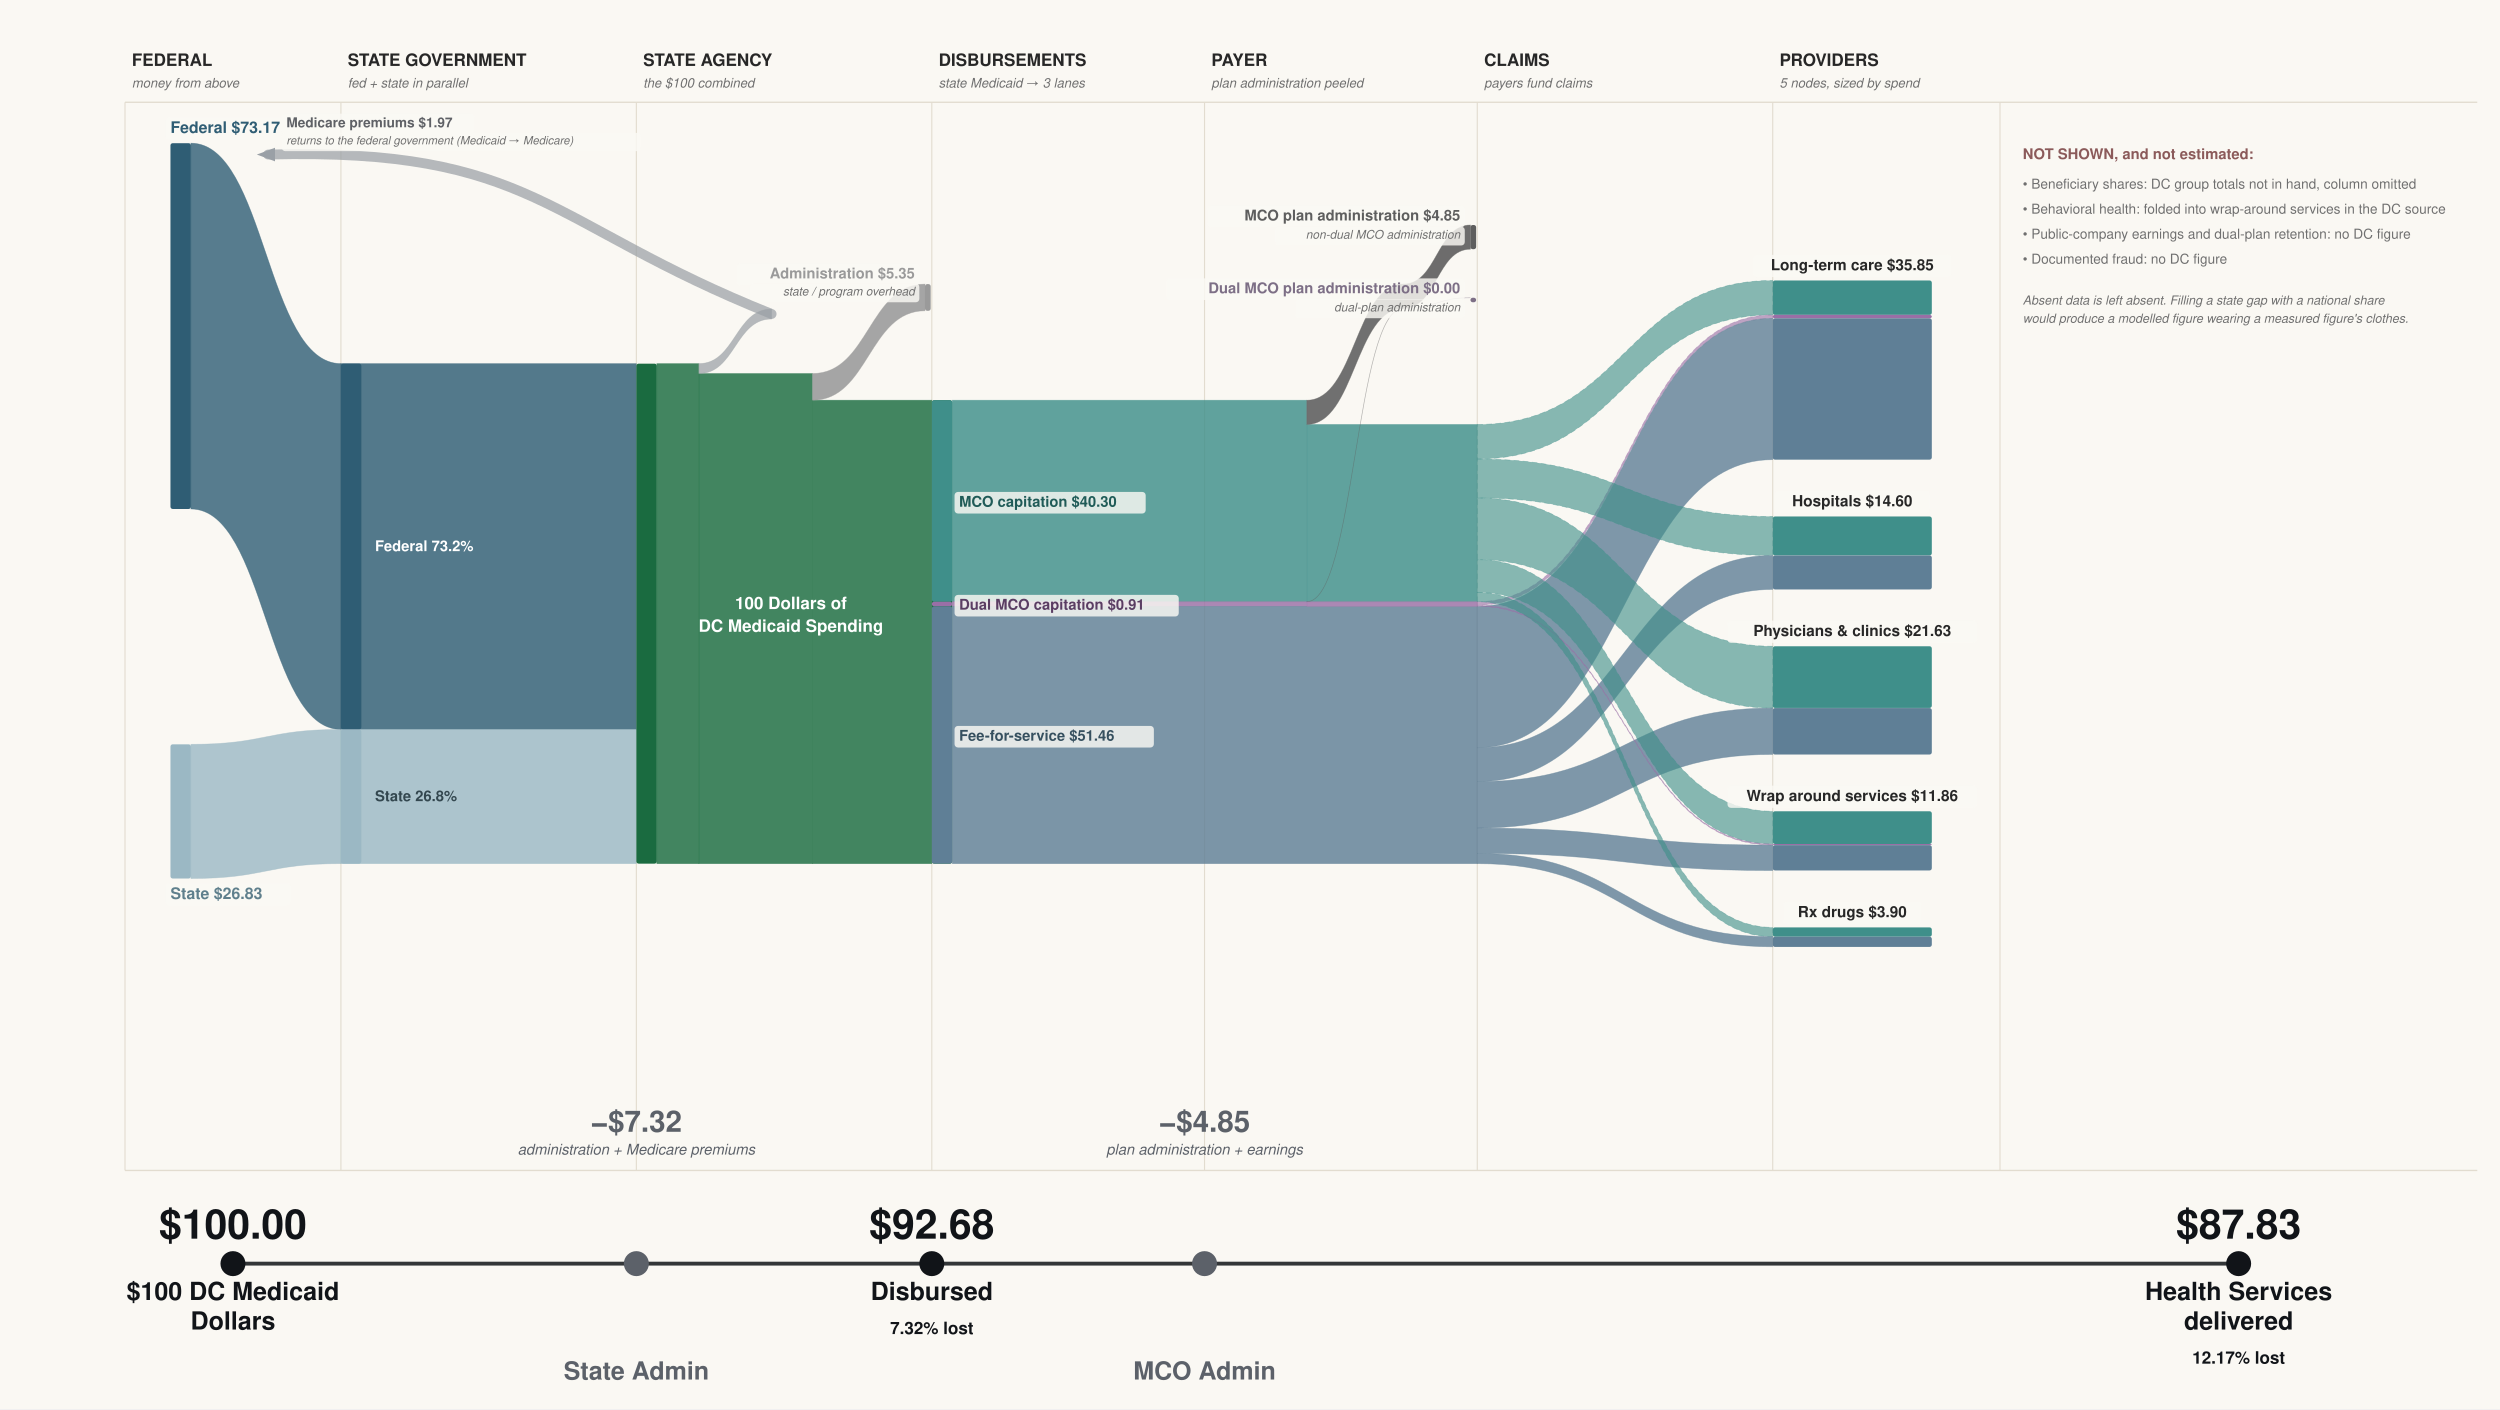
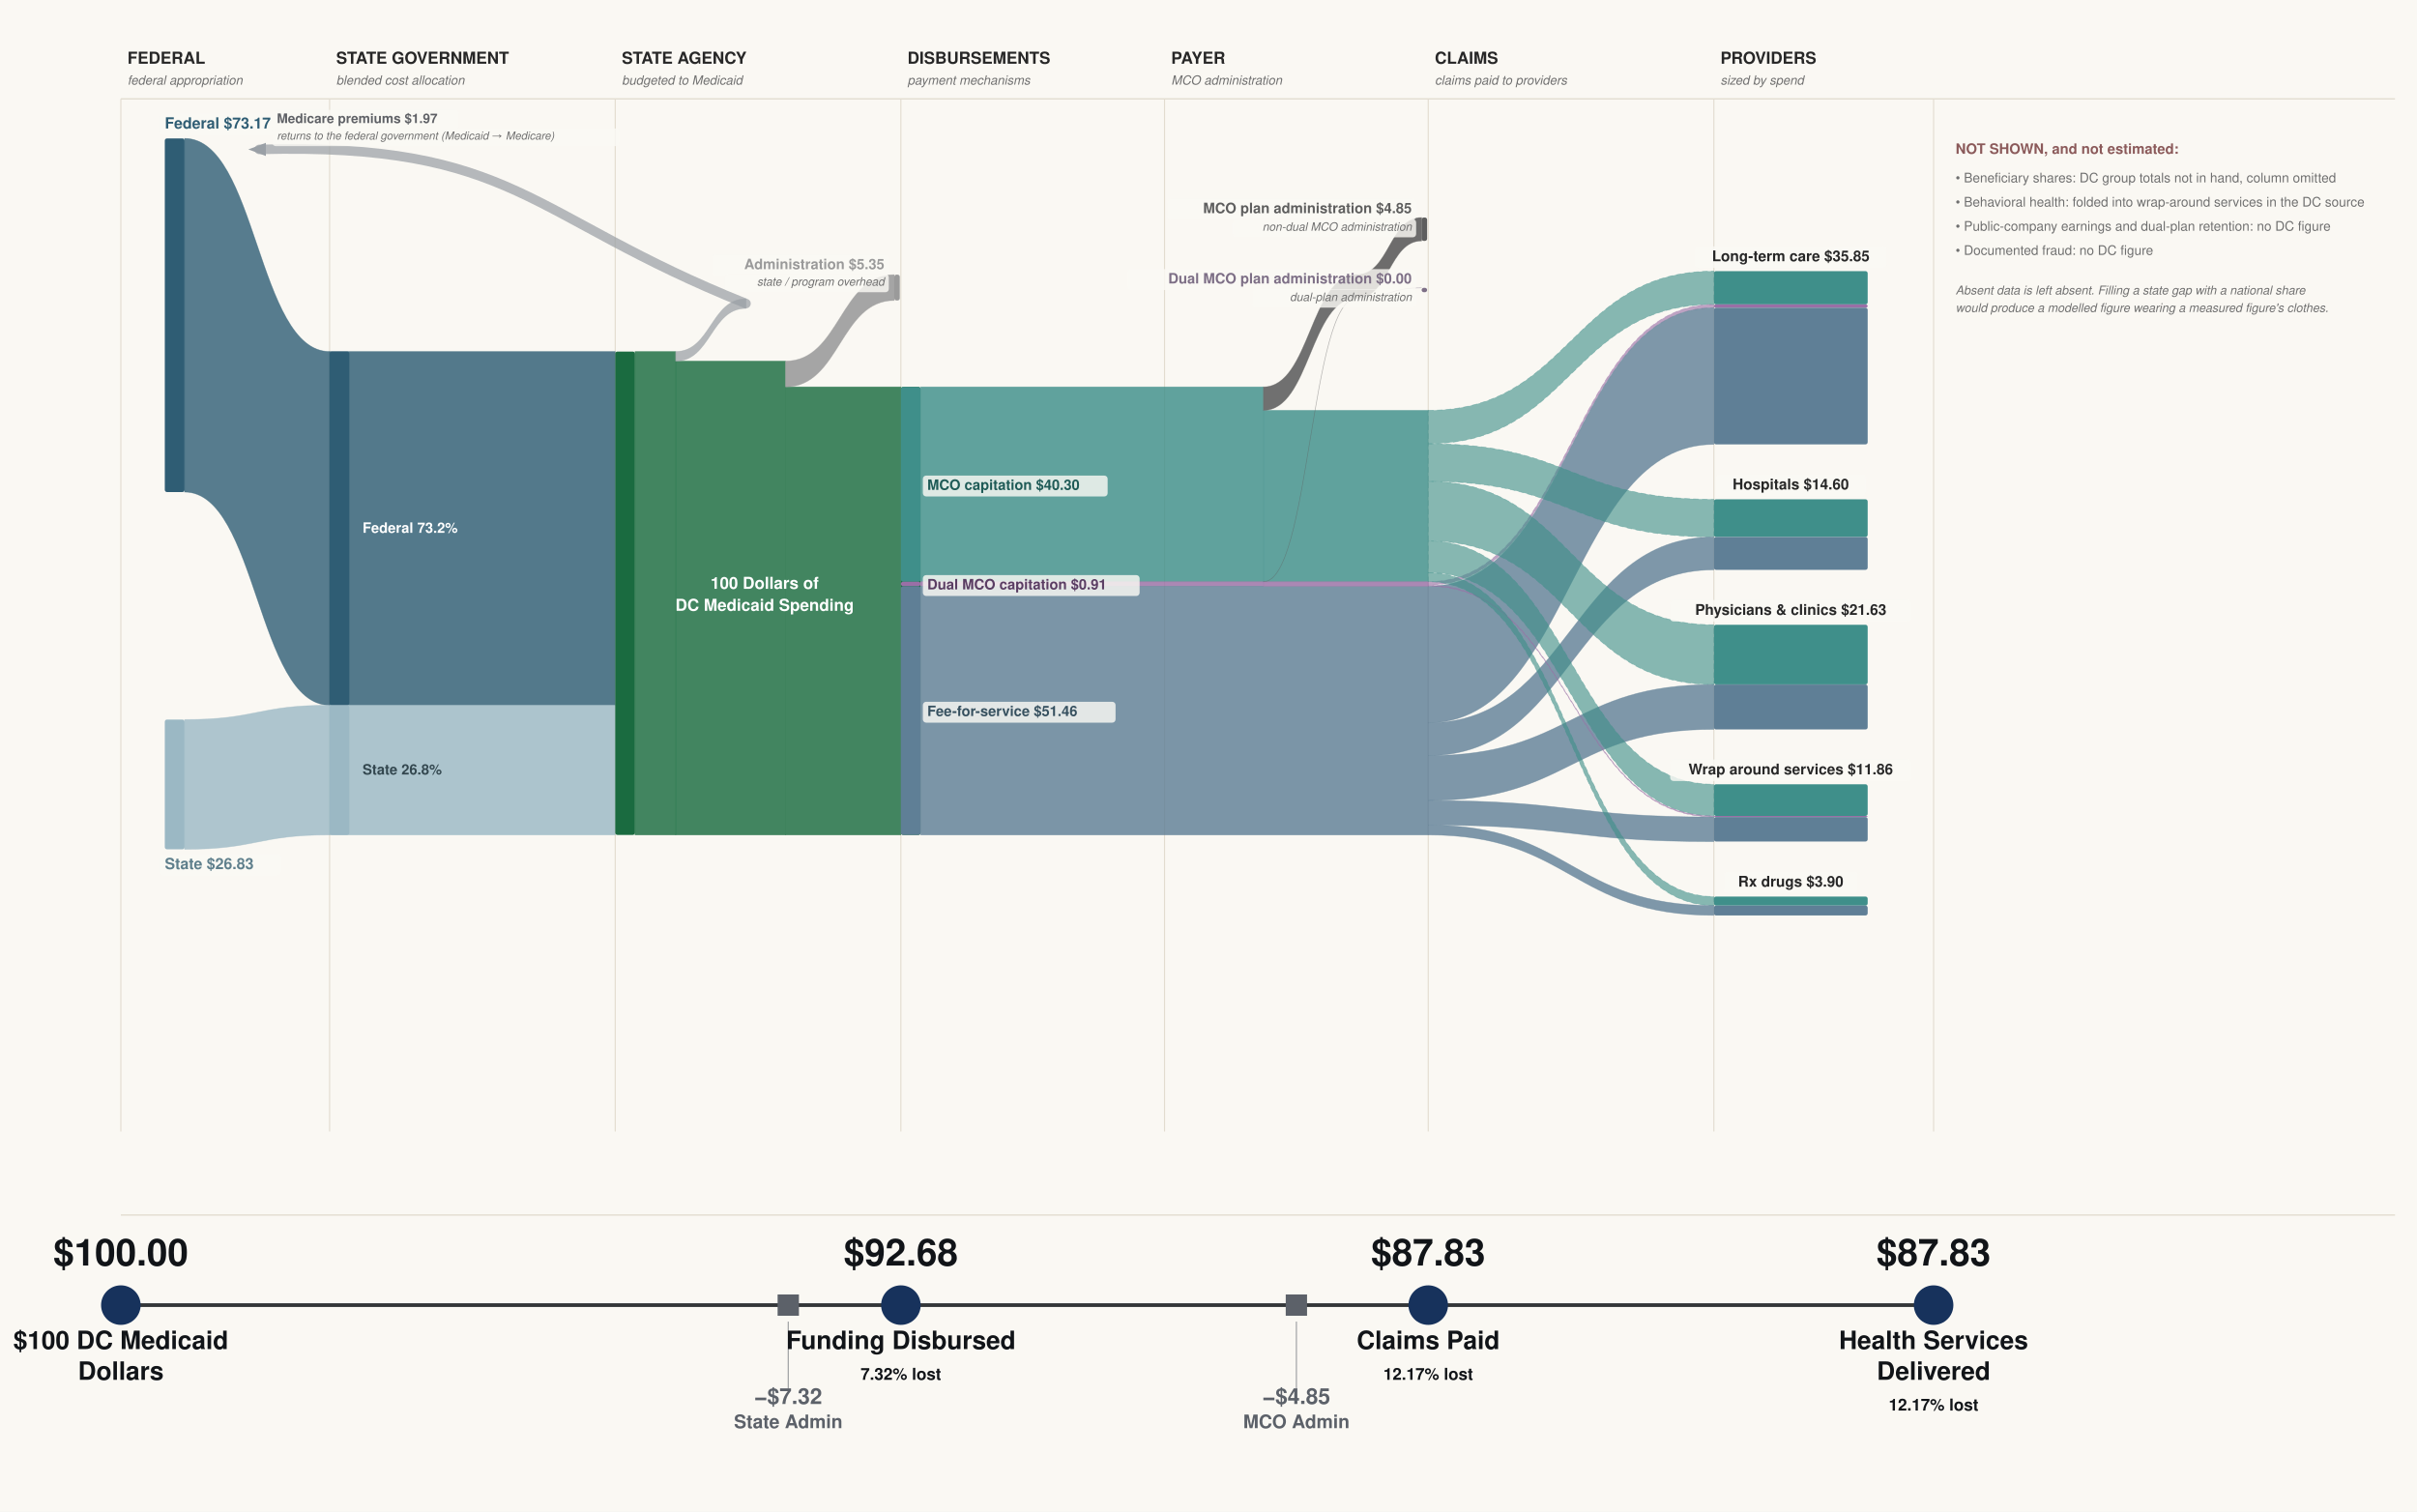
- <svg xmlns="http://www.w3.org/2000/svg" viewBox="0 0 2200 1240" width="100%">
+ <svg xmlns="http://www.w3.org/2000/svg" viewBox="0 0 2200 1376" width="100%">
  <g id="baseline">
-     <rect x="0" y="0" width="2200" height="1240" fill="#faf8f3" />
+     <rect x="0" y="0" width="2200" height="1376" fill="#faf8f3" />
    <text x="116.0" y="58.0" font-family="Segoe UI, Helvetica, Arial, sans-serif" font-size="15" fill="#272727" text-anchor="start" font-weight="bold">FEDERAL</text>
-     <text x="116.0" y="77.0" font-family="Segoe UI, Helvetica, Arial, sans-serif" font-size="11.5" fill="#6f6f6f" text-anchor="start" font-weight="normal" font-style="italic">money from above</text>
+     <text x="116.0" y="77.0" font-family="Segoe UI, Helvetica, Arial, sans-serif" font-size="11.5" fill="#6f6f6f" text-anchor="start" font-weight="normal" font-style="italic">federal appropriation</text>
    <line x1="110" y1="90" x2="110" y2="1030" stroke="#e2dccf" stroke-width="1" />
    <text x="306.0" y="58.0" font-family="Segoe UI, Helvetica, Arial, sans-serif" font-size="15" fill="#272727" text-anchor="start" font-weight="bold">STATE GOVERNMENT</text>
-     <text x="306.0" y="77.0" font-family="Segoe UI, Helvetica, Arial, sans-serif" font-size="11.5" fill="#6f6f6f" text-anchor="start" font-weight="normal" font-style="italic">fed + state in parallel</text>
+     <text x="306.0" y="77.0" font-family="Segoe UI, Helvetica, Arial, sans-serif" font-size="11.5" fill="#6f6f6f" text-anchor="start" font-weight="normal" font-style="italic">blended cost allocation</text>
    <line x1="300" y1="90" x2="300" y2="1030" stroke="#e2dccf" stroke-width="1" />
    <text x="566.0" y="58.0" font-family="Segoe UI, Helvetica, Arial, sans-serif" font-size="15" fill="#272727" text-anchor="start" font-weight="bold">STATE AGENCY</text>
-     <text x="566.0" y="77.0" font-family="Segoe UI, Helvetica, Arial, sans-serif" font-size="11.5" fill="#6f6f6f" text-anchor="start" font-weight="normal" font-style="italic">the $100 combined</text>
+     <text x="566.0" y="77.0" font-family="Segoe UI, Helvetica, Arial, sans-serif" font-size="11.5" fill="#6f6f6f" text-anchor="start" font-weight="normal" font-style="italic">budgeted to Medicaid</text>
    <line x1="560" y1="90" x2="560" y2="1030" stroke="#e2dccf" stroke-width="1" />
    <text x="826.0" y="58.0" font-family="Segoe UI, Helvetica, Arial, sans-serif" font-size="15" fill="#272727" text-anchor="start" font-weight="bold">DISBURSEMENTS</text>
-     <text x="826.0" y="77.0" font-family="Segoe UI, Helvetica, Arial, sans-serif" font-size="11.5" fill="#6f6f6f" text-anchor="start" font-weight="normal" font-style="italic">state Medicaid → 3 lanes</text>
+     <text x="826.0" y="77.0" font-family="Segoe UI, Helvetica, Arial, sans-serif" font-size="11.5" fill="#6f6f6f" text-anchor="start" font-weight="normal" font-style="italic">payment mechanisms</text>
    <line x1="820" y1="90" x2="820" y2="1030" stroke="#e2dccf" stroke-width="1" />
    <text x="1066.0" y="58.0" font-family="Segoe UI, Helvetica, Arial, sans-serif" font-size="15" fill="#272727" text-anchor="start" font-weight="bold">PAYER</text>
-     <text x="1066.0" y="77.0" font-family="Segoe UI, Helvetica, Arial, sans-serif" font-size="11.5" fill="#6f6f6f" text-anchor="start" font-weight="normal" font-style="italic">plan administration peeled</text>
+     <text x="1066.0" y="77.0" font-family="Segoe UI, Helvetica, Arial, sans-serif" font-size="11.5" fill="#6f6f6f" text-anchor="start" font-weight="normal" font-style="italic">MCO administration</text>
    <line x1="1060" y1="90" x2="1060" y2="1030" stroke="#e2dccf" stroke-width="1" />
    <text x="1306.0" y="58.0" font-family="Segoe UI, Helvetica, Arial, sans-serif" font-size="15" fill="#272727" text-anchor="start" font-weight="bold">CLAIMS</text>
-     <text x="1306.0" y="77.0" font-family="Segoe UI, Helvetica, Arial, sans-serif" font-size="11.5" fill="#6f6f6f" text-anchor="start" font-weight="normal" font-style="italic">payers fund claims</text>
+     <text x="1306.0" y="77.0" font-family="Segoe UI, Helvetica, Arial, sans-serif" font-size="11.5" fill="#6f6f6f" text-anchor="start" font-weight="normal" font-style="italic">claims paid to providers</text>
    <line x1="1300" y1="90" x2="1300" y2="1030" stroke="#e2dccf" stroke-width="1" />
    <text x="1566.0" y="58.0" font-family="Segoe UI, Helvetica, Arial, sans-serif" font-size="15" fill="#272727" text-anchor="start" font-weight="bold">PROVIDERS</text>
-     <text x="1566.0" y="77.0" font-family="Segoe UI, Helvetica, Arial, sans-serif" font-size="11.5" fill="#6f6f6f" text-anchor="start" font-weight="normal" font-style="italic">5 nodes, sized by spend</text>
+     <text x="1566.0" y="77.0" font-family="Segoe UI, Helvetica, Arial, sans-serif" font-size="11.5" fill="#6f6f6f" text-anchor="start" font-weight="normal" font-style="italic">sized by spend</text>
    <line x1="1560" y1="90" x2="1560" y2="1030" stroke="#e2dccf" stroke-width="1" />
    <line x1="1760" y1="90" x2="1760" y2="1030" stroke="#e2dccf" stroke-width="1" />
    <line x1="110" y1="90" x2="2180" y2="90" stroke="#e2dccf" stroke-width="1.2" />
    <rect x="150.0" y="126.0" width="18.0" height="321.9" rx="2" fill="#2f5d74" fill-opacity="1.0" />
    <rect x="150.0" y="655.0" width="18.0" height="118.1" rx="2" fill="#9bb8c4" fill-opacity="1.0" />
    <rect x="146.0" y="103.0" width="125.6" height="20.0" rx="3" fill="#faf8f3" fill-opacity="0.82" />
    <text x="150.0" y="117.0" font-family="Segoe UI, Helvetica, Arial, sans-serif" font-size="14" fill="#2f5d74" text-anchor="start" font-weight="bold">Federal  $73.17</text>
    <rect x="146.0" y="777.1" width="109.9" height="20.0" rx="3" fill="#faf8f3" fill-opacity="0.82" />
    <text x="150.0" y="791.1" font-family="Segoe UI, Helvetica, Arial, sans-serif" font-size="14" fill="#5f7f8c" text-anchor="start" font-weight="bold">State  $26.83</text>
    <path d="M168.0,126.0 C234.0,126.0 234.0,320.0 300.0,320.0 L300.0,641.9 C234.0,641.9 234.0,447.9 168.0,447.9 Z" fill="#2f5d74" fill-opacity="0.8" stroke="#2f5d74" stroke-opacity="0.45" stroke-width="0.6" />
    <path d="M168.0,655.0 C234.0,655.0 234.0,641.9 300.0,641.9 L300.0,760.0 C234.0,760.0 234.0,773.1 168.0,773.1 Z" fill="#9bb8c4" fill-opacity="0.8" stroke="#9bb8c4" stroke-opacity="0.45" stroke-width="0.6" />
    <path d="M300.0,320.0 C430.0,320.0 430.0,320.0 560.0,320.0 L560.0,641.9 C430.0,641.9 430.0,641.9 300.0,641.9 Z" fill="#2f5d74" fill-opacity="0.82" stroke="#2f5d74" stroke-opacity="0.45" stroke-width="0.6" />
    <path d="M300.0,641.9 C430.0,641.9 430.0,641.9 560.0,641.9 L560.0,760.0 C430.0,760.0 430.0,760.0 300.0,760.0 Z" fill="#9bb8c4" fill-opacity="0.82" stroke="#9bb8c4" stroke-opacity="0.45" stroke-width="0.6" />
    <rect x="300.0" y="320.0" width="18.0" height="321.9" rx="2" fill="#2f5d74" fill-opacity="1.0" />
    <rect x="300.0" y="641.9" width="18.0" height="118.1" rx="2" fill="#9bb8c4" fill-opacity="1.0" />
    <text x="330.0" y="485.0" font-family="Segoe UI, Helvetica, Arial, sans-serif" font-size="13" fill="#ffffff" text-anchor="start" font-weight="bold">Federal 73.2%</text>
    <text x="330.0" y="705.0" font-family="Segoe UI, Helvetica, Arial, sans-serif" font-size="13" fill="#33474f" text-anchor="start" font-weight="bold">State 26.8%</text>
    <rect x="560.0" y="320.0" width="18.0" height="440.0" rx="2" fill="#1a6b40" fill-opacity="1.0" />
    <path d="M578.0,320.0 C596.5,320.0 596.5,320.0 615.0,320.0 L615.0,760.0 C596.5,760.0 596.5,760.0 578.0,760.0 Z" fill="#1a6b40" fill-opacity="0.82" stroke="#1a6b40" stroke-opacity="0.45" stroke-width="0.6" />
    <path d="M615.0,328.7 C665.0,328.7 665.0,328.7 715.0,328.7 L715.0,760.0 C665.0,760.0 665.0,760.0 615.0,760.0 Z" fill="#1a6b40" fill-opacity="0.82" stroke="#1a6b40" stroke-opacity="0.45" stroke-width="0.6" />
    <path d="M715.0,352.2 C767.5,352.2 767.5,352.2 820.0,352.2 L820.0,760.0 C767.5,760.0 767.5,760.0 715.0,760.0 Z" fill="#1a6b40" fill-opacity="0.82" stroke="#1a6b40" stroke-opacity="0.45" stroke-width="0.6" />
    <path d="M715.0,328.7 C764.5,328.7 764.5,250.0 814.0,250.0 L814.0,273.5 C764.5,273.5 764.5,352.2 715.0,352.2 Z" fill="#9a9a9a" fill-opacity="0.88" stroke="#9a9a9a" stroke-opacity="0.45" stroke-width="0.6" />
    <rect x="814.0" y="250.0" width="5.0" height="23.5" rx="2" fill="#9a9a9a" fill-opacity="1.0" />
    <rect x="648.1" y="232.0" width="160.9" height="19.0" rx="3" fill="#faf8f3" fill-opacity="0.82" />
    <text x="805.0" y="245.0" font-family="Segoe UI, Helvetica, Arial, sans-serif" font-size="13" fill="#9a9a9a" text-anchor="end" font-weight="bold">Administration  $5.35</text>
    <rect x="659.9" y="249.5" width="149.1" height="16.5" rx="3" fill="#faf8f3" fill-opacity="0.82" />
    <text x="805.0" y="260.0" font-family="Segoe UI, Helvetica, Arial, sans-serif" font-size="10.5" fill="#6f6f6f" text-anchor="end" font-weight="normal" font-style="italic">state / program overhead</text>
    <path d="M615.0,320.0 C647.0,320.0 647.0,272.0 679.0,272.0 L679.0,280.7 C647.0,280.7 647.0,328.7 615.0,328.7 Z" fill="#9aa0a6" fill-opacity="0.72" stroke="#9aa0a6" stroke-opacity="0.45" stroke-width="0.6" />
    <path d="M679.0,276.3 C479.0,196.3 470,130 236,136" fill="none" stroke="#9aa0a6" stroke-width="8.7" stroke-opacity="0.72" stroke-linecap="round" />
    <path d="M226,136 l16,-6 l0,12 Z" fill="#9aa0a6" />
    <rect x="248.0" y="100.0" width="169.3" height="18.0" rx="3" fill="#faf8f3" fill-opacity="0.82" />
    <text x="252.0" y="112.0" font-family="Segoe UI, Helvetica, Arial, sans-serif" font-size="12" fill="#5f6166" text-anchor="start" font-weight="bold">Medicare premiums  $1.97</text>
    <rect x="248.0" y="117.0" width="316.0" height="16.0" rx="3" fill="#faf8f3" fill-opacity="0.82" />
    <text x="252.0" y="127.0" font-family="Segoe UI, Helvetica, Arial, sans-serif" font-size="10" fill="#6f6f6f" text-anchor="start" font-weight="normal" font-style="italic">returns to the federal government (Medicaid → Medicare)</text>
    <rect x="820.0" y="352.2" width="18.0" height="407.8" rx="2" fill="#1a6b40" fill-opacity="1.0" />
    <text x="696.0" y="536.0" font-family="Segoe UI, Helvetica, Arial, sans-serif" font-size="15" fill="#ffffff" text-anchor="middle" font-weight="bold">100 Dollars of</text>
    <text x="696.0" y="556.0" font-family="Segoe UI, Helvetica, Arial, sans-serif" font-size="15" fill="#ffffff" text-anchor="middle" font-weight="bold">DC Medicaid Spending</text>
    <path d="M838.0,352.2 C994.0,352.2 994.0,352.2 1150.0,352.2 L1150.0,529.5 C994.0,529.5 994.0,529.5 838.0,529.5 Z" fill="#3f8f8a" fill-opacity="0.82" stroke="#3f8f8a" stroke-opacity="0.45" stroke-width="0.6" />
    <path d="M838.0,529.5 C994.0,529.5 994.0,529.5 1150.0,529.5 L1150.0,533.6 C994.0,533.6 994.0,533.6 838.0,533.6 Z" fill="#9a6fa6" fill-opacity="0.82" stroke="#9a6fa6" stroke-opacity="0.45" stroke-width="0.6" />
    <path d="M838.0,533.6 C1069.0,533.6 1069.0,533.6 1300.0,533.6 L1300.0,760.0 C1069.0,760.0 1069.0,760.0 838.0,760.0 Z" fill="#5f7f96" fill-opacity="0.82" stroke="#5f7f96" stroke-opacity="0.45" stroke-width="0.6" />
    <rect x="820.0" y="352.2" width="18.0" height="177.3" rx="2" fill="#3f8f8a" fill-opacity="1.0" />
    <rect x="820.0" y="529.5" width="18.0" height="4.0" rx="2" fill="#9a6fa6" fill-opacity="1.0" />
    <rect x="820.0" y="533.6" width="18.0" height="226.4" rx="2" fill="#5f7f96" fill-opacity="1.0" />
    <rect x="840.0" y="432.9" width="168.2" height="19.0" rx="3" fill="#faf8f3" fill-opacity="0.82" />
    <text x="844.0" y="445.9" font-family="Segoe UI, Helvetica, Arial, sans-serif" font-size="13" fill="#1f5b57" text-anchor="start" font-weight="bold">MCO capitation  $40.30</text>
    <rect x="840.0" y="523.5" width="197.3" height="19.0" rx="3" fill="#faf8f3" fill-opacity="0.82" />
    <text x="844.0" y="536.5" font-family="Segoe UI, Helvetica, Arial, sans-serif" font-size="13" fill="#5a3d63" text-anchor="start" font-weight="bold">Dual MCO capitation  $0.91</text>
    <rect x="840.0" y="638.8" width="175.4" height="19.0" rx="3" fill="#faf8f3" fill-opacity="0.82" />
    <text x="844.0" y="651.8" font-family="Segoe UI, Helvetica, Arial, sans-serif" font-size="13" fill="#36505f" text-anchor="start" font-weight="bold">Fee-for-service  $51.46</text>
    <path d="M1150.0,373.5 C1225.0,373.5 1225.0,373.5 1300.0,373.5 L1300.0,529.5 C1225.0,529.5 1225.0,529.5 1150.0,529.5 Z" fill="#3f8f8a" fill-opacity="0.82" stroke="#3f8f8a" stroke-opacity="0.45" stroke-width="0.6" />
    <path d="M1150.0,529.5 C1225.0,529.5 1225.0,529.5 1300.0,529.5 L1300.0,533.6 C1225.0,533.6 1225.0,533.6 1150.0,533.6 Z" fill="#9a6fa6" fill-opacity="0.82" stroke="#9a6fa6" stroke-opacity="0.45" stroke-width="0.6" />
    <path d="M1150.0,352.2 C1192.5,352.2 1192.5,250.0 1235.0,250.0 L1235.0,271.3 C1192.5,271.3 1192.5,373.5 1150.0,373.5 Z" fill="#5e5e5e" fill-opacity="0.88" stroke="#5e5e5e" stroke-opacity="0.45" stroke-width="0.6" />
    <path d="M1150.0,529.5 C1192.5,529.5 1192.5,271.3 1235.0,271.3 L1235.0,271.3 C1192.5,271.3 1192.5,529.5 1150.0,529.5 Z" fill="#5e5e5e" fill-opacity="0.88" stroke="#5e5e5e" stroke-opacity="0.45" stroke-width="0.6" />
    <path d="M1235.0,250.0 C1264.5,250.0 1264.5,198.0 1294.0,198.0 L1294.0,219.3 C1264.5,219.3 1264.5,271.3 1235.0,271.3 Z" fill="#5e5e5e" fill-opacity="0.9" stroke="#5e5e5e" stroke-opacity="0.45" stroke-width="0.6" />
    <rect x="1294.0" y="198.0" width="5.0" height="21.3" rx="2" fill="#5e5e5e" fill-opacity="1.0" />
    <rect x="1062.6" y="181.0" width="226.4" height="19.0" rx="3" fill="#faf8f3" fill-opacity="0.82" />
    <text x="1285.0" y="194.0" font-family="Segoe UI, Helvetica, Arial, sans-serif" font-size="13" fill="#5e5e5e" text-anchor="end" font-weight="bold">MCO plan administration  $4.85</text>
    <rect x="1122.2" y="199.5" width="166.8" height="16.5" rx="3" fill="#faf8f3" fill-opacity="0.82" />
    <text x="1285.0" y="210.0" font-family="Segoe UI, Helvetica, Arial, sans-serif" font-size="10.5" fill="#6f6f6f" text-anchor="end" font-weight="normal" font-style="italic">non-dual MCO administration</text>
    <path d="M1235.0,271.3 C1264.5,271.3 1264.5,262.0 1294.0,262.0 L1294.0,262.0 C1264.5,262.0 1264.5,271.3 1235.0,271.3 Z" fill="#7d6f86" fill-opacity="0.92" stroke="#7d6f86" stroke-opacity="0.45" stroke-width="0.6" />
    <rect x="1294.0" y="262.0" width="5.0" height="4.0" rx="2" fill="#7d6f86" fill-opacity="1.0" />
    <rect x="1026.2" y="245.0" width="262.8" height="19.0" rx="3" fill="#faf8f3" fill-opacity="0.82" />
    <text x="1285.0" y="258.0" font-family="Segoe UI, Helvetica, Arial, sans-serif" font-size="13" fill="#7d6f86" text-anchor="end" font-weight="bold">Dual MCO plan administration  $0.00</text>
    <rect x="1139.9" y="263.5" width="149.1" height="16.5" rx="3" fill="#faf8f3" fill-opacity="0.82" />
    <text x="1285.0" y="274.0" font-family="Segoe UI, Helvetica, Arial, sans-serif" font-size="10.5" fill="#6f6f6f" text-anchor="end" font-weight="normal" font-style="italic">dual-plan administration</text>
    <path d="M1300.0,373.5 C1430.0,373.5 1430.0,246.8 1560.0,246.8 L1560.0,277.1 C1430.0,277.1 1430.0,403.9 1300.0,403.9 Z" fill="#3f8f8a" fill-opacity="0.62" stroke="#3f8f8a" stroke-opacity="0.45" stroke-width="0.6" stroke-dasharray="5 3" />
    <path d="M1300.0,529.5 C1430.0,529.5 1430.0,277.1 1560.0,277.1 L1560.0,280.1 C1430.0,280.1 1430.0,532.6 1300.0,532.6 Z" fill="#9a6fa6" fill-opacity="0.62" stroke="#9a6fa6" stroke-opacity="0.45" stroke-width="0.6" stroke-dasharray="5 3" />
    <path d="M1300.0,533.6 C1430.0,533.6 1430.0,280.1 1560.0,280.1 L1560.0,404.5 C1430.0,404.5 1430.0,658.0 1300.0,658.0 Z" fill="#5f7f96" fill-opacity="0.8" stroke="#5f7f96" stroke-opacity="0.45" stroke-width="0.6" />
    <path d="M1300.0,403.9 C1430.0,403.9 1430.0,454.5 1560.0,454.5 L1560.0,488.8 C1430.0,488.8 1430.0,438.2 1300.0,438.2 Z" fill="#3f8f8a" fill-opacity="0.62" stroke="#3f8f8a" stroke-opacity="0.45" stroke-width="0.6" stroke-dasharray="5 3" />
    <path d="M1300.0,658.0 C1430.0,658.0 1430.0,488.8 1560.0,488.8 L1560.0,518.7 C1430.0,518.7 1430.0,687.8 1300.0,687.8 Z" fill="#5f7f96" fill-opacity="0.8" stroke="#5f7f96" stroke-opacity="0.45" stroke-width="0.6" />
    <path d="M1300.0,438.2 C1430.0,438.2 1430.0,568.7 1560.0,568.7 L1560.0,623.1 C1430.0,623.1 1430.0,492.5 1300.0,492.5 Z" fill="#3f8f8a" fill-opacity="0.62" stroke="#3f8f8a" stroke-opacity="0.45" stroke-width="0.6" stroke-dasharray="5 3" />
    <path d="M1300.0,687.8 C1430.0,687.8 1430.0,623.1 1560.0,623.1 L1560.0,663.9 C1430.0,663.9 1430.0,728.7 1300.0,728.7 Z" fill="#5f7f96" fill-opacity="0.8" stroke="#5f7f96" stroke-opacity="0.45" stroke-width="0.6" />
    <path d="M1300.0,492.5 C1430.0,492.5 1430.0,713.9 1560.0,713.9 L1560.0,742.7 C1430.0,742.7 1430.0,521.3 1300.0,521.3 Z" fill="#3f8f8a" fill-opacity="0.62" stroke="#3f8f8a" stroke-opacity="0.45" stroke-width="0.6" stroke-dasharray="5 3" />
    <path d="M1300.0,532.6 C1430.0,532.6 1430.0,742.7 1560.0,742.7 L1560.0,743.7 C1430.0,743.7 1430.0,533.6 1300.0,533.6 Z" fill="#9a6fa6" fill-opacity="0.62" stroke="#9a6fa6" stroke-opacity="0.45" stroke-width="0.6" stroke-dasharray="5 3" />
    <path d="M1300.0,728.7 C1430.0,728.7 1430.0,743.7 1560.0,743.7 L1560.0,766.1 C1430.0,766.1 1430.0,751.0 1300.0,751.0 Z" fill="#5f7f96" fill-opacity="0.8" stroke="#5f7f96" stroke-opacity="0.45" stroke-width="0.6" />
    <path d="M1300.0,521.3 C1430.0,521.3 1430.0,816.1 1560.0,816.1 L1560.0,824.3 C1430.0,824.3 1430.0,529.5 1300.0,529.5 Z" fill="#3f8f8a" fill-opacity="0.62" stroke="#3f8f8a" stroke-opacity="0.45" stroke-width="0.6" stroke-dasharray="5 3" />
    <path d="M1300.0,751.0 C1430.0,751.0 1430.0,824.3 1560.0,824.3 L1560.0,833.2 C1430.0,833.2 1430.0,760.0 1300.0,760.0 Z" fill="#5f7f96" fill-opacity="0.8" stroke="#5f7f96" stroke-opacity="0.45" stroke-width="0.6" />
    <rect x="1560.0" y="246.8" width="140.0" height="30.3" rx="2" fill="#3f8f8a" fill-opacity="1.0" />
    <rect x="1560.0" y="277.1" width="140.0" height="3.0" rx="2" fill="#9a6fa6" fill-opacity="1.0" />
    <rect x="1560.0" y="280.1" width="140.0" height="124.4" rx="2" fill="#5f7f96" fill-opacity="1.0" />
    <rect x="1542.8" y="224.3" width="174.3" height="19.5" rx="3" fill="#faf8f3" fill-opacity="0.82" />
    <text x="1630.0" y="237.8" font-family="Segoe UI, Helvetica, Arial, sans-serif" font-size="13.5" fill="#272727" text-anchor="middle" font-weight="bold">Long-term care  $35.85</text>
    <rect x="1560.0" y="454.5" width="140.0" height="34.3" rx="2" fill="#3f8f8a" fill-opacity="1.0" />
    <rect x="1560.0" y="488.8" width="140.0" height="0.0" rx="2" fill="#9a6fa6" fill-opacity="1.0" />
    <rect x="1560.0" y="488.8" width="140.0" height="29.9" rx="2" fill="#5f7f96" fill-opacity="1.0" />
    <rect x="1561.7" y="432.0" width="136.5" height="19.5" rx="3" fill="#faf8f3" fill-opacity="0.82" />
    <text x="1630.0" y="445.5" font-family="Segoe UI, Helvetica, Arial, sans-serif" font-size="13.5" fill="#272727" text-anchor="middle" font-weight="bold">Hospitals  $14.60</text>
    <rect x="1560.0" y="568.7" width="140.0" height="54.3" rx="2" fill="#3f8f8a" fill-opacity="1.0" />
    <rect x="1560.0" y="623.1" width="140.0" height="0.0" rx="2" fill="#9a6fa6" fill-opacity="1.0" />
    <rect x="1560.0" y="623.1" width="140.0" height="40.9" rx="2" fill="#5f7f96" fill-opacity="1.0" />
    <rect x="1520.2" y="546.2" width="219.7" height="19.5" rx="3" fill="#faf8f3" fill-opacity="0.82" />
    <text x="1630.0" y="559.7" font-family="Segoe UI, Helvetica, Arial, sans-serif" font-size="13.5" fill="#272727" text-anchor="middle" font-weight="bold">Physicians &amp; clinics  $21.63</text>
    <rect x="1560.0" y="713.9" width="140.0" height="28.8" rx="2" fill="#3f8f8a" fill-opacity="1.0" />
    <rect x="1560.0" y="742.7" width="140.0" height="1.0" rx="2" fill="#9a6fa6" fill-opacity="1.0" />
    <rect x="1560.0" y="743.7" width="140.0" height="22.3" rx="2" fill="#5f7f96" fill-opacity="1.0" />
    <rect x="1520.2" y="691.4" width="219.7" height="19.5" rx="3" fill="#faf8f3" fill-opacity="0.82" />
    <text x="1630.0" y="704.9" font-family="Segoe UI, Helvetica, Arial, sans-serif" font-size="13.5" fill="#272727" text-anchor="middle" font-weight="bold">Wrap around services  $11.86</text>
    <rect x="1560.0" y="816.1" width="140.0" height="8.2" rx="2" fill="#3f8f8a" fill-opacity="1.0" />
    <rect x="1560.0" y="824.3" width="140.0" height="0.0" rx="2" fill="#9a6fa6" fill-opacity="1.0" />
    <rect x="1560.0" y="824.3" width="140.0" height="9.0" rx="2" fill="#5f7f96" fill-opacity="1.0" />
    <rect x="1569.3" y="793.6" width="121.4" height="19.5" rx="3" fill="#faf8f3" fill-opacity="0.82" />
    <text x="1630.0" y="807.1" font-family="Segoe UI, Helvetica, Arial, sans-serif" font-size="13.5" fill="#272727" text-anchor="middle" font-weight="bold">Rx drugs  $3.90</text>
    <text x="1780.0" y="140.0" font-family="Segoe UI, Helvetica, Arial, sans-serif" font-size="13" fill="#8B5A5A" text-anchor="start" font-weight="bold">NOT SHOWN, and not estimated:</text>
    <text x="1780.0" y="166.0" font-family="Segoe UI, Helvetica, Arial, sans-serif" font-size="12" fill="#6f6f6f" text-anchor="start" font-weight="normal">•  Beneficiary shares: DC group totals not in hand, column omitted</text>
    <text x="1780.0" y="188.0" font-family="Segoe UI, Helvetica, Arial, sans-serif" font-size="12" fill="#6f6f6f" text-anchor="start" font-weight="normal">•  Behavioral health: folded into wrap-around services in the DC source</text>
    <text x="1780.0" y="210.0" font-family="Segoe UI, Helvetica, Arial, sans-serif" font-size="12" fill="#6f6f6f" text-anchor="start" font-weight="normal">•  Public-company earnings and dual-plan retention: no DC figure</text>
    <text x="1780.0" y="232.0" font-family="Segoe UI, Helvetica, Arial, sans-serif" font-size="12" fill="#6f6f6f" text-anchor="start" font-weight="normal">•  Documented fraud: no DC figure</text>
    <text x="1780.0" y="268.0" font-family="Segoe UI, Helvetica, Arial, sans-serif" font-size="11" fill="#6f6f6f" text-anchor="start" font-weight="normal" font-style="italic">Absent data is left absent. Filling a state gap with a national share</text>
    <text x="1780.0" y="284.0" font-family="Segoe UI, Helvetica, Arial, sans-serif" font-size="11" fill="#6f6f6f" text-anchor="start" font-weight="normal" font-style="italic">would produce a modelled figure wearing a measured figure's clothes.</text>
-     <line x1="110" y1="1030" x2="2180" y2="1030" stroke="#e2dccf" stroke-width="1.2" />
-     <line x1="205" y1="1112.0" x2="1970" y2="1112.0" stroke="#111418" stroke-width="3.4" stroke-opacity="0.85" />
-     <circle cx="560" cy="1112.0" r="11" fill="#5c6169" />
-     <text x="560.0" y="996.0" font-family="Segoe UI, Helvetica, Arial, sans-serif" font-size="26" fill="#5c6169" text-anchor="middle" font-weight="bold">−$7.32</text>
-     <text x="560.0" y="1016.0" font-family="Segoe UI, Helvetica, Arial, sans-serif" font-size="13" fill="#5c6169" text-anchor="middle" font-weight="normal" font-style="italic">administration + Medicare premiums</text>
-     <text x="560.0" y="1214.0" font-family="Segoe UI, Helvetica, Arial, sans-serif" font-size="22" fill="#5c6169" text-anchor="middle" font-weight="bold">State Admin</text>
-     <circle cx="1060" cy="1112.0" r="11" fill="#5c6169" />
-     <text x="1060.0" y="996.0" font-family="Segoe UI, Helvetica, Arial, sans-serif" font-size="26" fill="#5c6169" text-anchor="middle" font-weight="bold">−$4.85</text>
-     <text x="1060.0" y="1016.0" font-family="Segoe UI, Helvetica, Arial, sans-serif" font-size="13" fill="#5c6169" text-anchor="middle" font-weight="normal" font-style="italic">plan administration + earnings</text>
-     <text x="1060.0" y="1214.0" font-family="Segoe UI, Helvetica, Arial, sans-serif" font-size="22" fill="#5c6169" text-anchor="middle" font-weight="bold">MCO Admin</text>
-     <circle cx="205" cy="1112.0" r="11" fill="#111418" />
-     <text x="205.0" y="1090.0" font-family="Segoe UI, Helvetica, Arial, sans-serif" font-size="36" fill="#111418" text-anchor="middle" font-weight="bold">$100.00</text>
-     <text x="205.0" y="1144.0" font-family="Segoe UI, Helvetica, Arial, sans-serif" font-size="22" fill="#111418" text-anchor="middle" font-weight="bold">$100 DC Medicaid</text>
-     <text x="205.0" y="1170.0" font-family="Segoe UI, Helvetica, Arial, sans-serif" font-size="22" fill="#111418" text-anchor="middle" font-weight="bold">Dollars</text>
-     <circle cx="820" cy="1112.0" r="11" fill="#111418" />
-     <text x="820.0" y="1090.0" font-family="Segoe UI, Helvetica, Arial, sans-serif" font-size="36" fill="#111418" text-anchor="middle" font-weight="bold">$92.68</text>
-     <text x="820.0" y="1144.0" font-family="Segoe UI, Helvetica, Arial, sans-serif" font-size="22" fill="#111418" text-anchor="middle" font-weight="bold">Disbursed</text>
-     <text x="820.0" y="1174.0" font-family="Segoe UI, Helvetica, Arial, sans-serif" font-size="15" fill="#111418" text-anchor="middle" font-weight="bold">7.32% lost</text>
-     <circle cx="1970" cy="1112.0" r="11" fill="#111418" />
-     <text x="1970.0" y="1090.0" font-family="Segoe UI, Helvetica, Arial, sans-serif" font-size="36" fill="#111418" text-anchor="middle" font-weight="bold">$87.83</text>
-     <text x="1970.0" y="1144.0" font-family="Segoe UI, Helvetica, Arial, sans-serif" font-size="22" fill="#111418" text-anchor="middle" font-weight="bold">Health Services</text>
-     <text x="1970.0" y="1170.0" font-family="Segoe UI, Helvetica, Arial, sans-serif" font-size="22" fill="#111418" text-anchor="middle" font-weight="bold">delivered</text>
-     <text x="1970.0" y="1200.0" font-family="Segoe UI, Helvetica, Arial, sans-serif" font-size="15" fill="#111418" text-anchor="middle" font-weight="bold">12.17% lost</text>
+     <line x1="110" y1="1106" x2="2180" y2="1106" stroke="#e2dccf" stroke-width="1.2" />
+     <line x1="110" y1="1188.0" x2="1760" y2="1188.0" stroke="#111418" stroke-width="3.4" stroke-opacity="0.85" />
+     <rect x="707.8" y="1178.3" width="19.4" height="19.4" fill="#5c6169" />
+     <line x1="717.5" y1="1203.0" x2="717.5" y2="1264.0" stroke="#5c6169" stroke-width="1.1" stroke-opacity="0.55" />
+     <text x="717.5" y="1278.0" font-family="Segoe UI, Helvetica, Arial, sans-serif" font-size="20" fill="#5c6169" text-anchor="middle" font-weight="bold">−$7.32</text>
+     <text x="717.5" y="1300.0" font-family="Segoe UI, Helvetica, Arial, sans-serif" font-size="17" fill="#5c6169" text-anchor="middle" font-weight="bold">State Admin</text>
+     <rect x="1170.3" y="1178.3" width="19.4" height="19.4" fill="#5c6169" />
+     <line x1="1180.0" y1="1203.0" x2="1180.0" y2="1264.0" stroke="#5c6169" stroke-width="1.1" stroke-opacity="0.55" />
+     <text x="1180.0" y="1278.0" font-family="Segoe UI, Helvetica, Arial, sans-serif" font-size="20" fill="#5c6169" text-anchor="middle" font-weight="bold">−$4.85</text>
+     <text x="1180.0" y="1300.0" font-family="Segoe UI, Helvetica, Arial, sans-serif" font-size="17" fill="#5c6169" text-anchor="middle" font-weight="bold">MCO Admin</text>
+     <circle cx="110" cy="1188.0" r="18.0" fill="#17325c" />
+     <text x="110.0" y="1152.0" font-family="Segoe UI, Helvetica, Arial, sans-serif" font-size="34" fill="#111418" text-anchor="middle" font-weight="bold">$100.00</text>
+     <text x="110.0" y="1228.0" font-family="Segoe UI, Helvetica, Arial, sans-serif" font-size="23" fill="#111418" text-anchor="middle" font-weight="bold">$100 DC Medicaid</text>
+     <text x="110.0" y="1256.0" font-family="Segoe UI, Helvetica, Arial, sans-serif" font-size="23" fill="#111418" text-anchor="middle" font-weight="bold">Dollars</text>
+     <circle cx="820" cy="1188.0" r="18.0" fill="#17325c" />
+     <text x="820.0" y="1152.0" font-family="Segoe UI, Helvetica, Arial, sans-serif" font-size="34" fill="#111418" text-anchor="middle" font-weight="bold">$92.68</text>
+     <text x="820.0" y="1228.0" font-family="Segoe UI, Helvetica, Arial, sans-serif" font-size="23" fill="#111418" text-anchor="middle" font-weight="bold">Funding Disbursed</text>
+     <text x="820.0" y="1256.0" font-family="Segoe UI, Helvetica, Arial, sans-serif" font-size="15" fill="#111418" text-anchor="middle" font-weight="bold">7.32% lost</text>
+     <circle cx="1300" cy="1188.0" r="18.0" fill="#17325c" />
+     <text x="1300.0" y="1152.0" font-family="Segoe UI, Helvetica, Arial, sans-serif" font-size="34" fill="#111418" text-anchor="middle" font-weight="bold">$87.83</text>
+     <text x="1300.0" y="1228.0" font-family="Segoe UI, Helvetica, Arial, sans-serif" font-size="23" fill="#111418" text-anchor="middle" font-weight="bold">Claims Paid</text>
+     <text x="1300.0" y="1256.0" font-family="Segoe UI, Helvetica, Arial, sans-serif" font-size="15" fill="#111418" text-anchor="middle" font-weight="bold">12.17% lost</text>
+     <circle cx="1760" cy="1188.0" r="18.0" fill="#17325c" />
+     <text x="1760.0" y="1152.0" font-family="Segoe UI, Helvetica, Arial, sans-serif" font-size="34" fill="#111418" text-anchor="middle" font-weight="bold">$87.83</text>
+     <text x="1760.0" y="1228.0" font-family="Segoe UI, Helvetica, Arial, sans-serif" font-size="23" fill="#111418" text-anchor="middle" font-weight="bold">Health Services</text>
+     <text x="1760.0" y="1256.0" font-family="Segoe UI, Helvetica, Arial, sans-serif" font-size="23" fill="#111418" text-anchor="middle" font-weight="bold">Delivered</text>
+     <text x="1760.0" y="1284.0" font-family="Segoe UI, Helvetica, Arial, sans-serif" font-size="15" fill="#111418" text-anchor="middle" font-weight="bold">12.17% lost</text>
  </g>
  <g id="overlay-hr1">

</g>
</svg>
